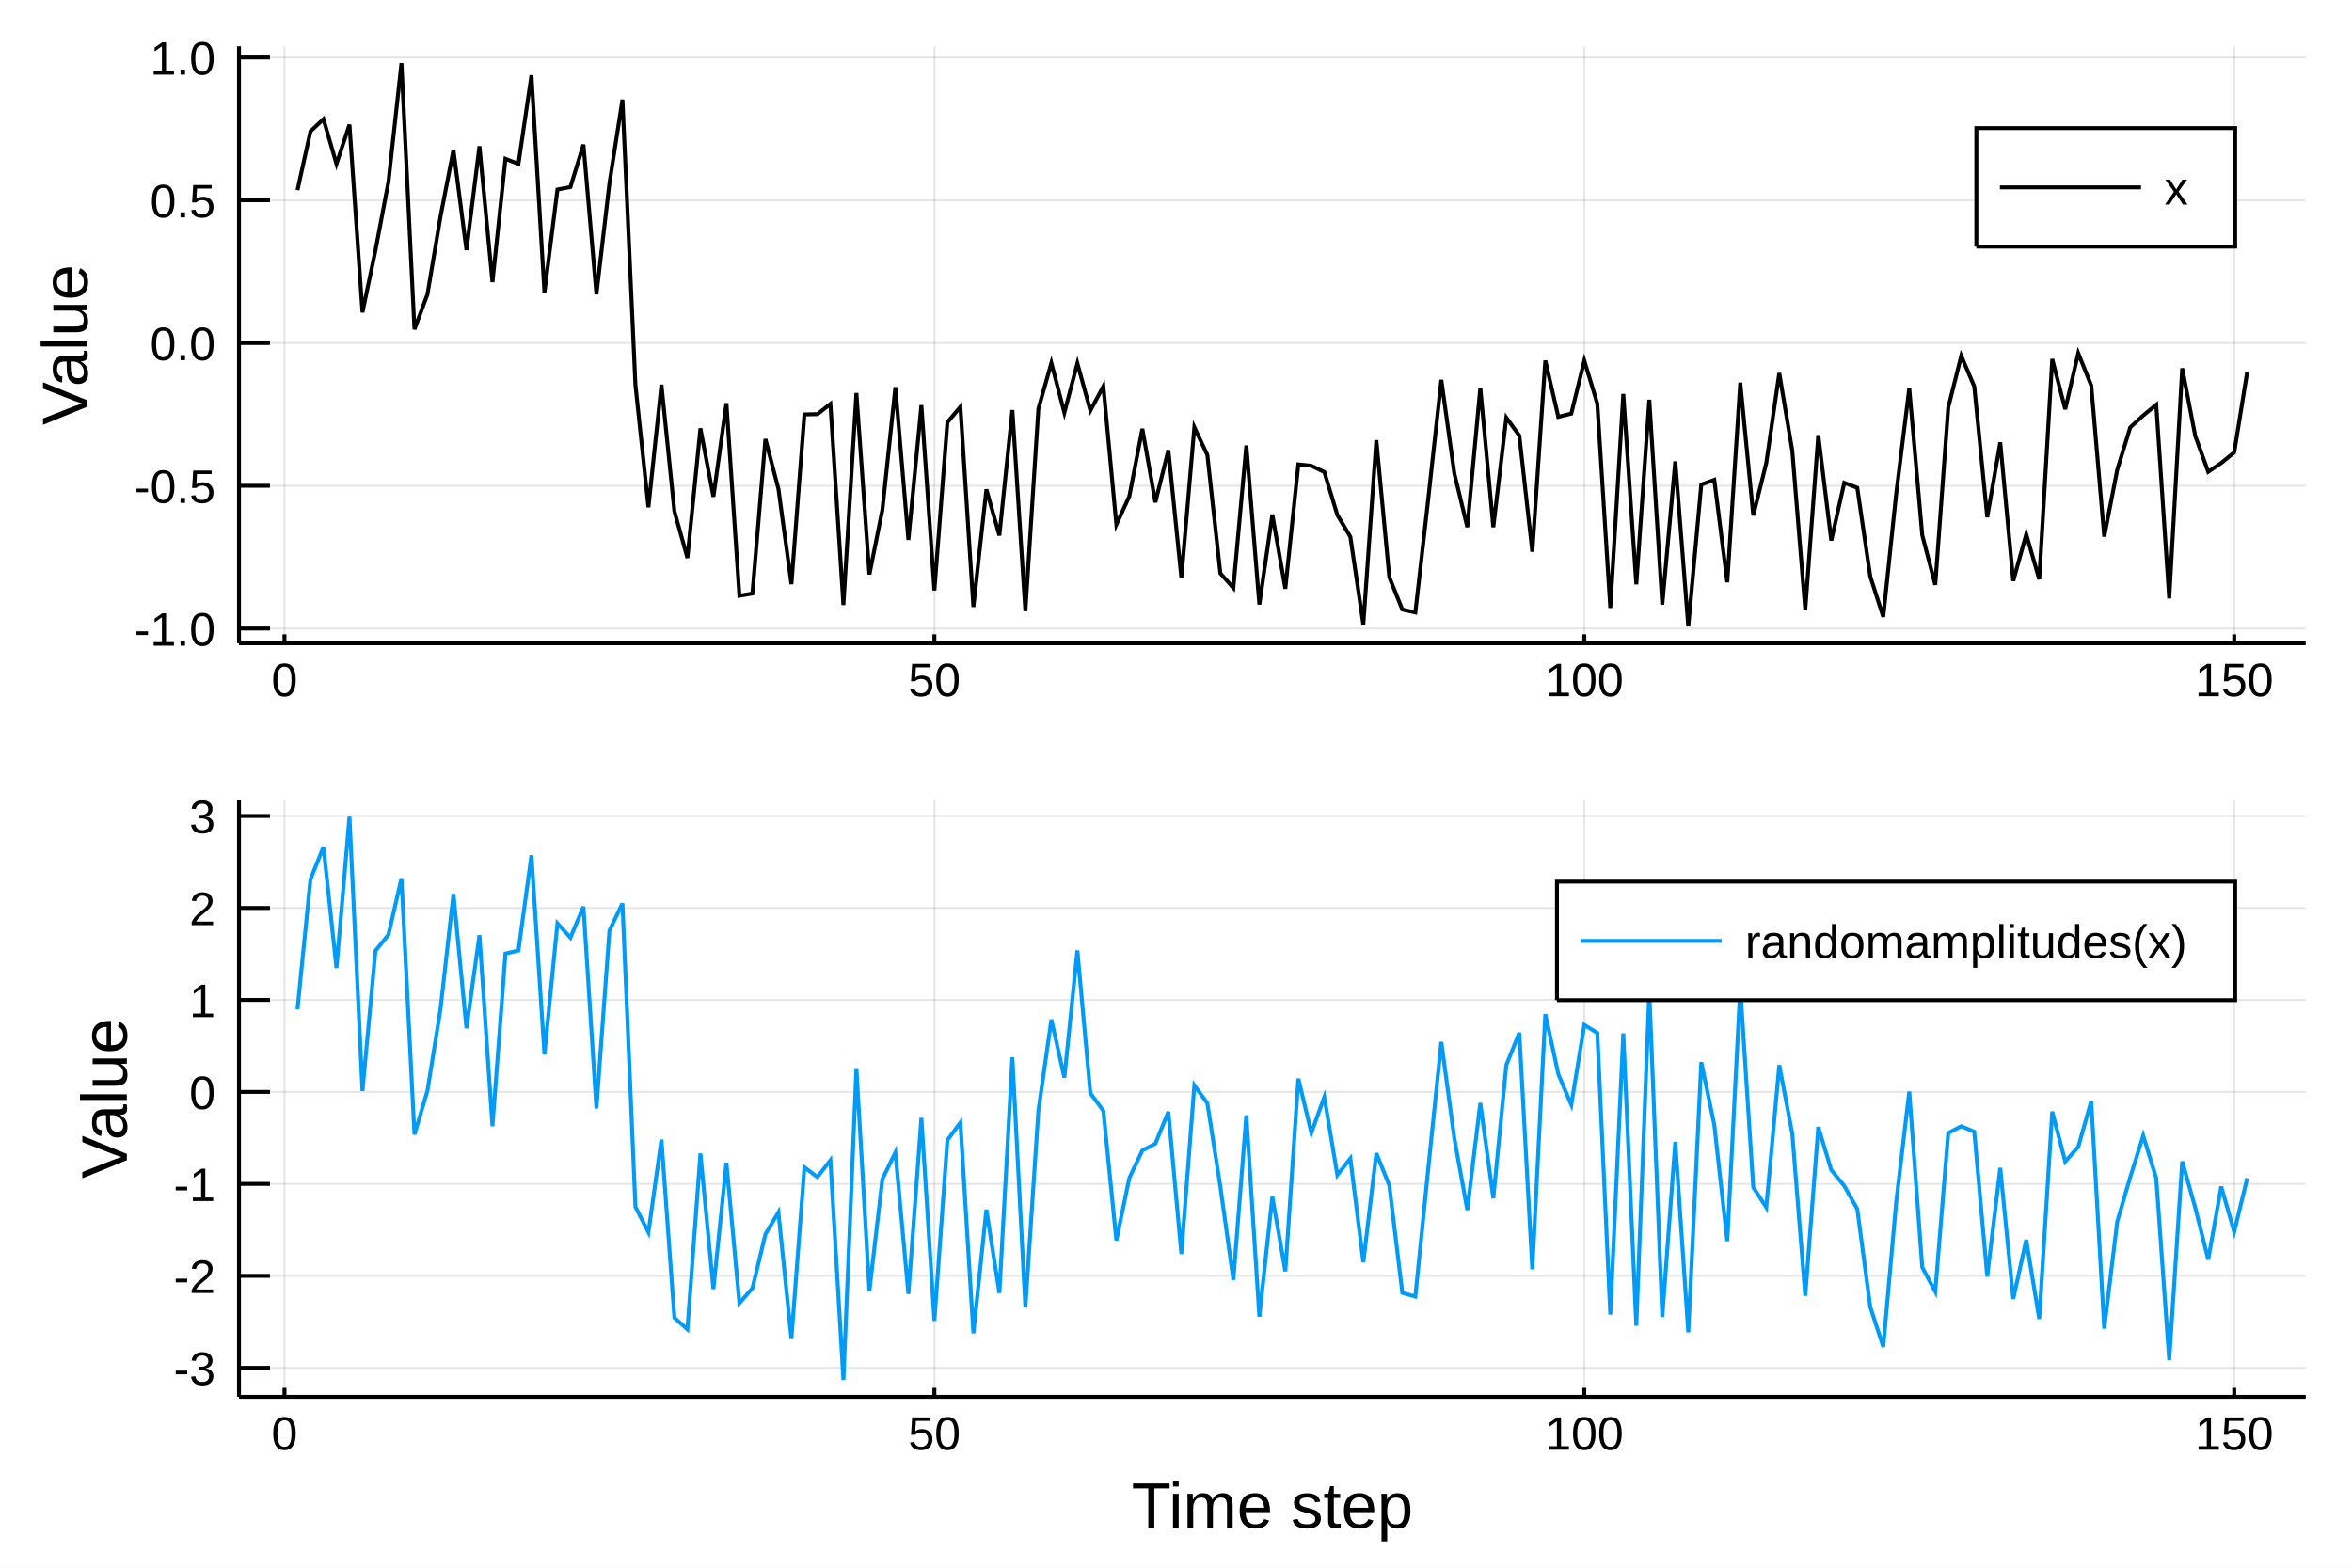
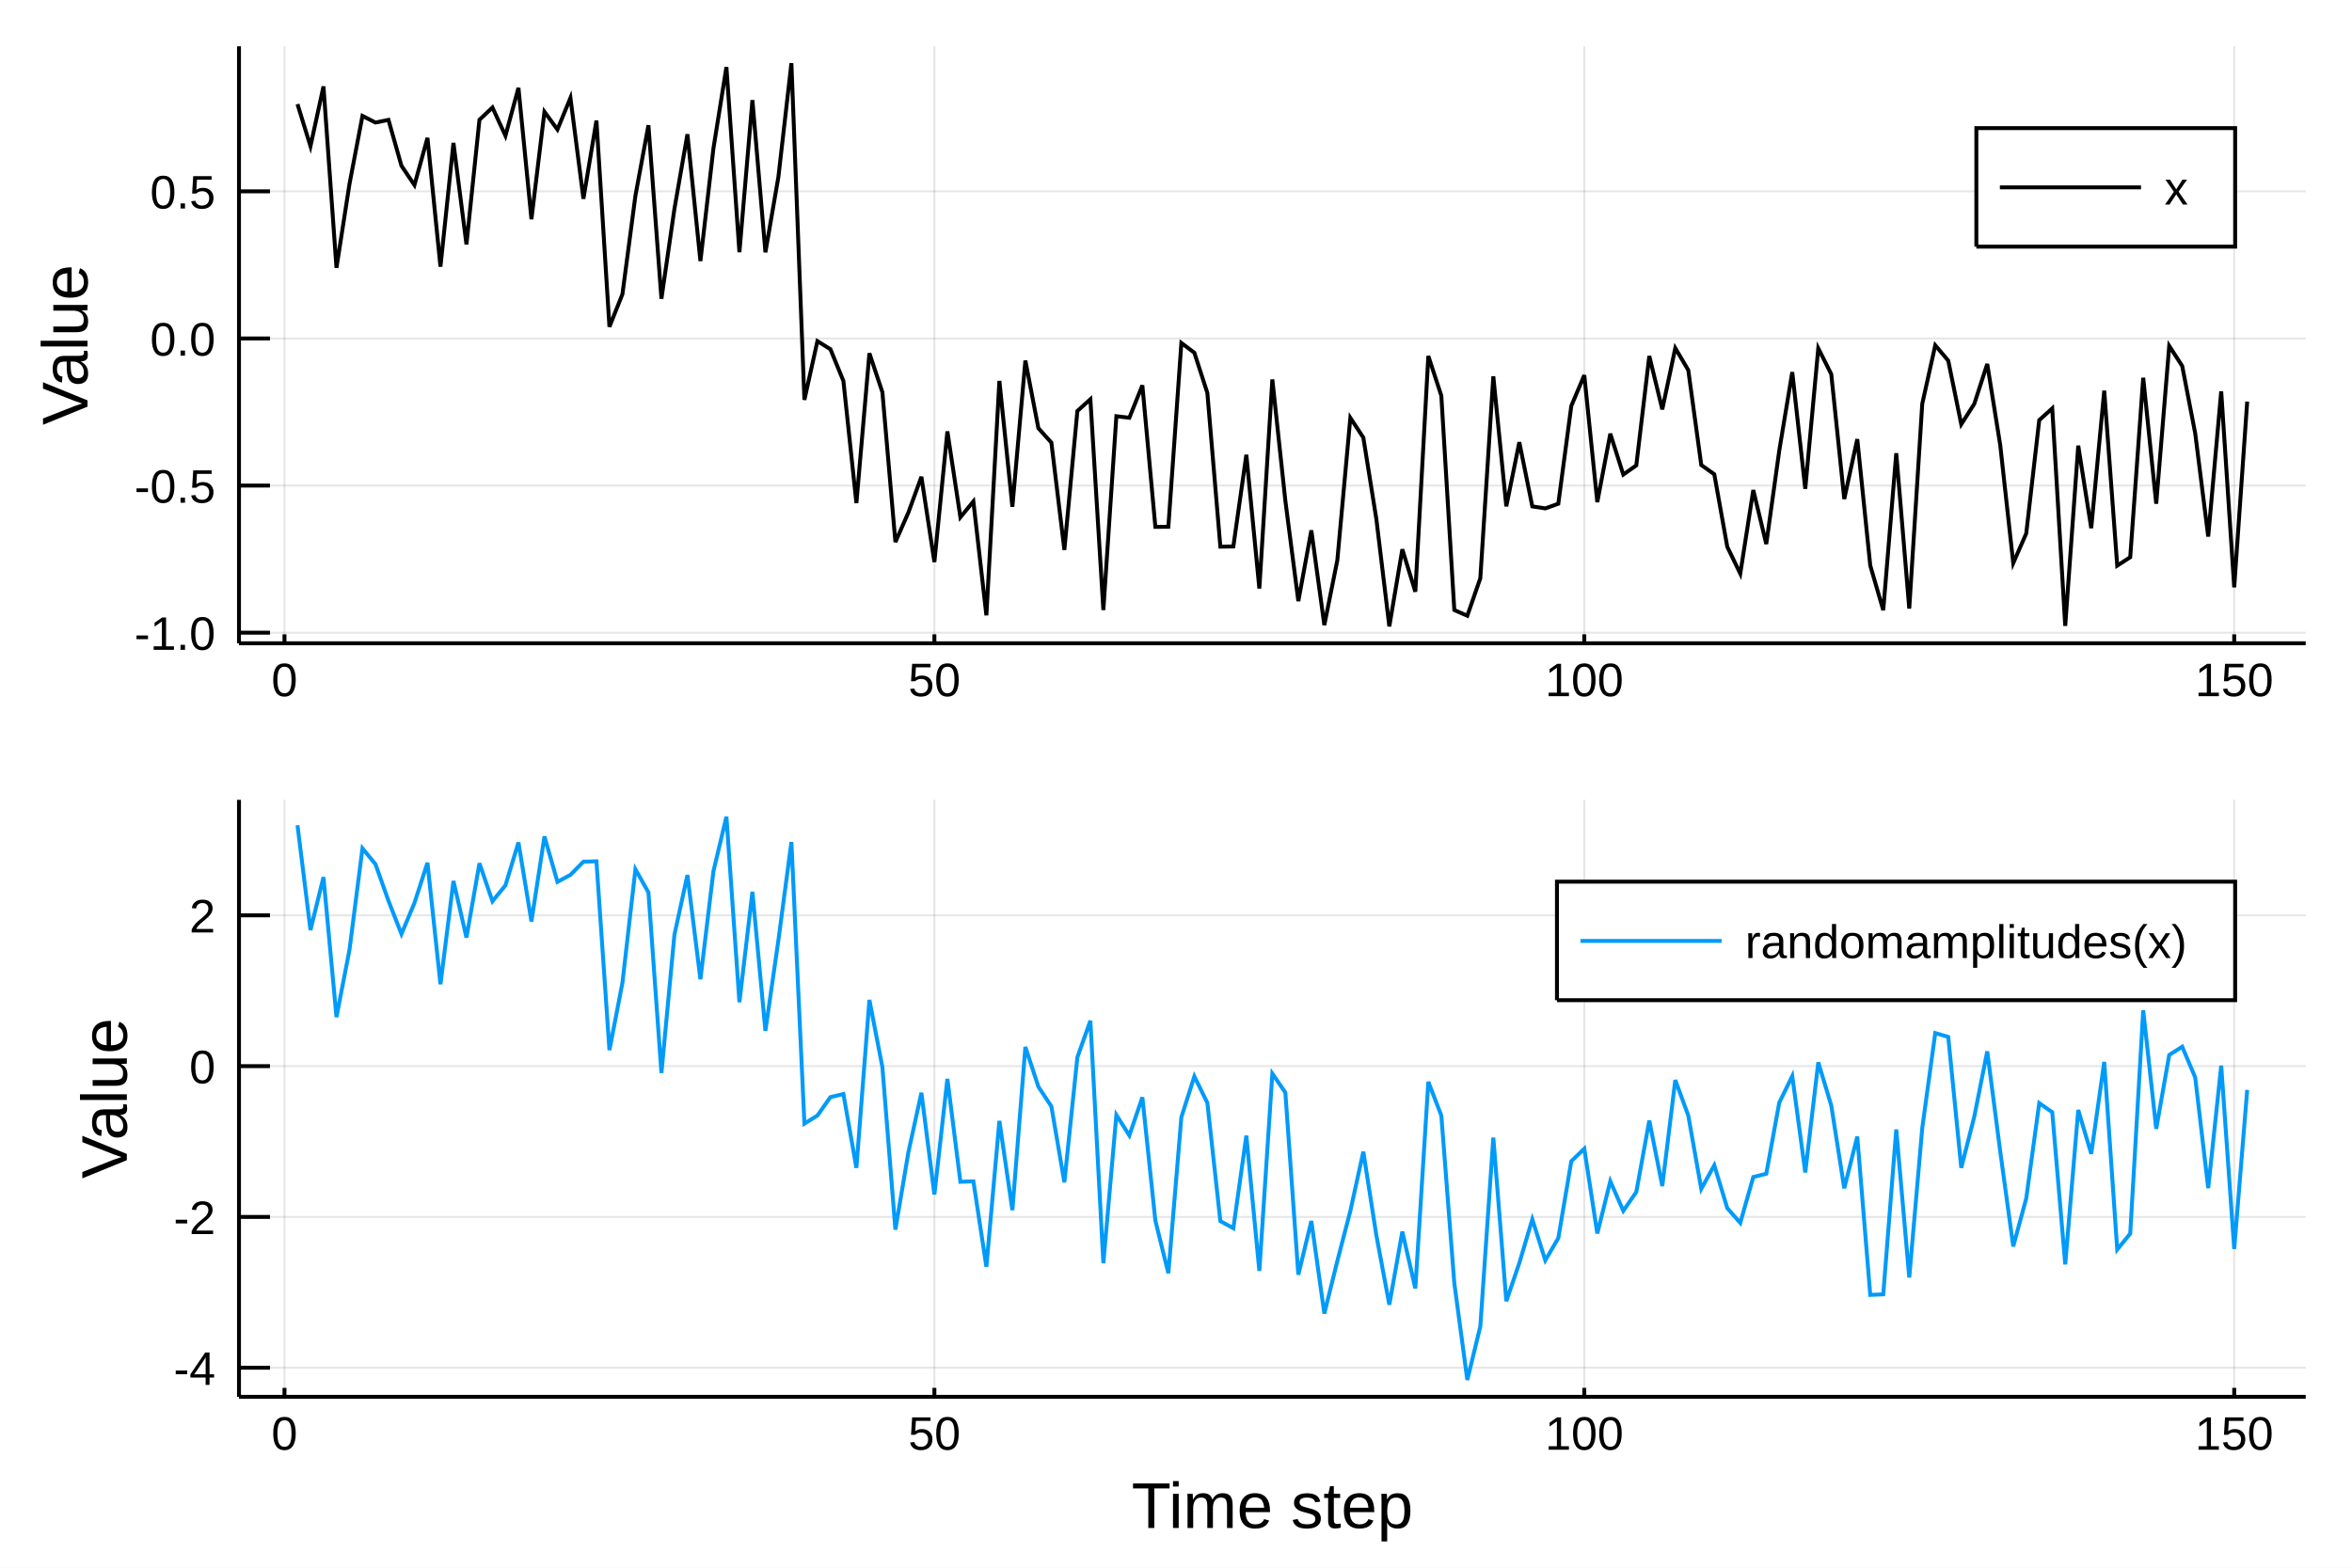
<svg xmlns="http://www.w3.org/2000/svg" width="600" height="400" viewBox="0 0 2400 1600">
  <defs>
-     <clipPath id="clip3900">
+     <clipPath id="clip0000">
      <rect x="0" y="0" width="2400" height="1600" />
    </clipPath>
  </defs>
-   <polygon clip-path="url(#clip3900)" points=" 0,1600 2400,1600 2400,0 0,0    " fill="#ffffff" fill-rule="evenodd" fill-opacity="1" />
+   <path clip-path="url(#clip0000)" d=" M0 1600 L2400 1600 L2400 0 L0 0  Z   " fill="#ffffff" fill-rule="evenodd" fill-opacity="1" />
  <defs>
-     <clipPath id="clip3901">
+     <clipPath id="clip0001">
      <rect x="480" y="0" width="1681" height="1600" />
    </clipPath>
  </defs>
-   <polygon clip-path="url(#clip3900)" points=" 243.864,656.547 2352.76,656.547 2352.76,47.244 243.864,47.244    " fill="#ffffff" fill-rule="evenodd" fill-opacity="1" />
+   <path clip-path="url(#clip0000)" d=" M243.864 656.547 L2352.76 656.547 L2352.76 47.244 L243.864 47.244  Z   " fill="#ffffff" fill-rule="evenodd" fill-opacity="1" />
  <defs>
-     <clipPath id="clip3902">
+     <clipPath id="clip0002">
      <rect x="243" y="47" width="2110" height="610" />
    </clipPath>
  </defs>
-   <polyline clip-path="url(#clip3902)" style="stroke:#000000; stroke-width:2; stroke-opacity:0.1; fill:none" points="   290.286,656.547 290.286,47.244    " />
-   <polyline clip-path="url(#clip3902)" style="stroke:#000000; stroke-width:2; stroke-opacity:0.1; fill:none" points="   953.46,656.547 953.46,47.244    " />
-   <polyline clip-path="url(#clip3902)" style="stroke:#000000; stroke-width:2; stroke-opacity:0.1; fill:none" points="   1616.63,656.547 1616.63,47.244    " />
-   <polyline clip-path="url(#clip3902)" style="stroke:#000000; stroke-width:2; stroke-opacity:0.1; fill:none" points="   2279.81,656.547 2279.81,47.244    " />
-   <polyline clip-path="url(#clip3902)" style="stroke:#000000; stroke-width:2; stroke-opacity:0.1; fill:none" points="   243.864,641.481 2352.76,641.481    " />
-   <polyline clip-path="url(#clip3902)" style="stroke:#000000; stroke-width:2; stroke-opacity:0.1; fill:none" points="   243.864,495.787 2352.76,495.787    " />
-   <polyline clip-path="url(#clip3902)" style="stroke:#000000; stroke-width:2; stroke-opacity:0.1; fill:none" points="   243.864,350.092 2352.76,350.092    " />
-   <polyline clip-path="url(#clip3902)" style="stroke:#000000; stroke-width:2; stroke-opacity:0.1; fill:none" points="   243.864,204.398 2352.76,204.398    " />
-   <polyline clip-path="url(#clip3902)" style="stroke:#000000; stroke-width:2; stroke-opacity:0.1; fill:none" points="   243.864,58.703 2352.76,58.703    " />
-   <polyline clip-path="url(#clip3900)" style="stroke:#000000; stroke-width:4; stroke-opacity:1; fill:none" points="   243.864,656.547 2352.76,656.547    " />
-   <polyline clip-path="url(#clip3900)" style="stroke:#000000; stroke-width:4; stroke-opacity:1; fill:none" points="   243.864,656.547 243.864,47.244    " />
-   <polyline clip-path="url(#clip3900)" style="stroke:#000000; stroke-width:4; stroke-opacity:1; fill:none" points="   290.286,656.547 290.286,647.407    " />
-   <polyline clip-path="url(#clip3900)" style="stroke:#000000; stroke-width:4; stroke-opacity:1; fill:none" points="   953.46,656.547 953.46,647.407    " />
-   <polyline clip-path="url(#clip3900)" style="stroke:#000000; stroke-width:4; stroke-opacity:1; fill:none" points="   1616.63,656.547 1616.63,647.407    " />
-   <polyline clip-path="url(#clip3900)" style="stroke:#000000; stroke-width:4; stroke-opacity:1; fill:none" points="   2279.81,656.547 2279.81,647.407    " />
-   <polyline clip-path="url(#clip3900)" style="stroke:#000000; stroke-width:4; stroke-opacity:1; fill:none" points="   243.864,641.481 275.498,641.481    " />
-   <polyline clip-path="url(#clip3900)" style="stroke:#000000; stroke-width:4; stroke-opacity:1; fill:none" points="   243.864,495.787 275.498,495.787    " />
-   <polyline clip-path="url(#clip3900)" style="stroke:#000000; stroke-width:4; stroke-opacity:1; fill:none" points="   243.864,350.092 275.498,350.092    " />
-   <polyline clip-path="url(#clip3900)" style="stroke:#000000; stroke-width:4; stroke-opacity:1; fill:none" points="   243.864,204.398 275.498,204.398    " />
-   <polyline clip-path="url(#clip3900)" style="stroke:#000000; stroke-width:4; stroke-opacity:1; fill:none" points="   243.864,58.703 275.498,58.703    " />
-   <g clip-path="url(#clip3900)">
+   <polyline clip-path="url(#clip0002)" style="stroke:#000000; stroke-width:2; stroke-opacity:0.1; fill:none" points="   290.286,656.547 290.286,47.244    " />
+   <polyline clip-path="url(#clip0002)" style="stroke:#000000; stroke-width:2; stroke-opacity:0.1; fill:none" points="   953.46,656.547 953.46,47.244    " />
+   <polyline clip-path="url(#clip0002)" style="stroke:#000000; stroke-width:2; stroke-opacity:0.1; fill:none" points="   1616.63,656.547 1616.63,47.244    " />
+   <polyline clip-path="url(#clip0002)" style="stroke:#000000; stroke-width:2; stroke-opacity:0.1; fill:none" points="   2279.81,656.547 2279.81,47.244    " />
+   <polyline clip-path="url(#clip0002)" style="stroke:#000000; stroke-width:2; stroke-opacity:0.1; fill:none" points="   243.864,645.723 2352.76,645.723    " />
+   <polyline clip-path="url(#clip0002)" style="stroke:#000000; stroke-width:2; stroke-opacity:0.1; fill:none" points="   243.864,495.576 2352.76,495.576    " />
+   <polyline clip-path="url(#clip0002)" style="stroke:#000000; stroke-width:2; stroke-opacity:0.1; fill:none" points="   243.864,345.43 2352.76,345.43    " />
+   <polyline clip-path="url(#clip0002)" style="stroke:#000000; stroke-width:2; stroke-opacity:0.1; fill:none" points="   243.864,195.283 2352.76,195.283    " />
+   <polyline clip-path="url(#clip0000)" style="stroke:#000000; stroke-width:4; stroke-opacity:1; fill:none" points="   243.864,656.547 2352.76,656.547    " />
+   <polyline clip-path="url(#clip0000)" style="stroke:#000000; stroke-width:4; stroke-opacity:1; fill:none" points="   243.864,656.547 243.864,47.244    " />
+   <polyline clip-path="url(#clip0000)" style="stroke:#000000; stroke-width:4; stroke-opacity:1; fill:none" points="   290.286,656.547 290.286,647.407    " />
+   <polyline clip-path="url(#clip0000)" style="stroke:#000000; stroke-width:4; stroke-opacity:1; fill:none" points="   953.46,656.547 953.46,647.407    " />
+   <polyline clip-path="url(#clip0000)" style="stroke:#000000; stroke-width:4; stroke-opacity:1; fill:none" points="   1616.63,656.547 1616.63,647.407    " />
+   <polyline clip-path="url(#clip0000)" style="stroke:#000000; stroke-width:4; stroke-opacity:1; fill:none" points="   2279.81,656.547 2279.81,647.407    " />
+   <polyline clip-path="url(#clip0000)" style="stroke:#000000; stroke-width:4; stroke-opacity:1; fill:none" points="   243.864,645.723 275.498,645.723    " />
+   <polyline clip-path="url(#clip0000)" style="stroke:#000000; stroke-width:4; stroke-opacity:1; fill:none" points="   243.864,495.576 275.498,495.576    " />
+   <polyline clip-path="url(#clip0000)" style="stroke:#000000; stroke-width:4; stroke-opacity:1; fill:none" points="   243.864,345.43 275.498,345.43    " />
+   <polyline clip-path="url(#clip0000)" style="stroke:#000000; stroke-width:4; stroke-opacity:1; fill:none" points="   243.864,195.283 275.498,195.283    " />
+   <g clip-path="url(#clip0000)">
    <text style="fill:#000000; fill-opacity:1; font-family:Arial,Helvetica Neue,Helvetica,sans-serif; font-size:48px; text-anchor:middle;" transform="rotate(0, 290.286, 710.547)" x="290.286" y="710.547">0</text>
  </g>
-   <g clip-path="url(#clip3900)">
+   <g clip-path="url(#clip0000)">
    <text style="fill:#000000; fill-opacity:1; font-family:Arial,Helvetica Neue,Helvetica,sans-serif; font-size:48px; text-anchor:middle;" transform="rotate(0, 953.46, 710.547)" x="953.46" y="710.547">50</text>
  </g>
-   <g clip-path="url(#clip3900)">
+   <g clip-path="url(#clip0000)">
    <text style="fill:#000000; fill-opacity:1; font-family:Arial,Helvetica Neue,Helvetica,sans-serif; font-size:48px; text-anchor:middle;" transform="rotate(0, 1616.63, 710.547)" x="1616.63" y="710.547">100</text>
  </g>
-   <g clip-path="url(#clip3900)">
+   <g clip-path="url(#clip0000)">
    <text style="fill:#000000; fill-opacity:1; font-family:Arial,Helvetica Neue,Helvetica,sans-serif; font-size:48px; text-anchor:middle;" transform="rotate(0, 2279.81, 710.547)" x="2279.81" y="710.547">150</text>
  </g>
-   <g clip-path="url(#clip3900)">
-     <text style="fill:#000000; fill-opacity:1; font-family:Arial,Helvetica Neue,Helvetica,sans-serif; font-size:48px; text-anchor:end;" transform="rotate(0, 219.864, 658.981)" x="219.864" y="658.981">-1.0</text>
+   <g clip-path="url(#clip0000)">
+     <text style="fill:#000000; fill-opacity:1; font-family:Arial,Helvetica Neue,Helvetica,sans-serif; font-size:48px; text-anchor:end;" transform="rotate(0, 219.864, 663.223)" x="219.864" y="663.223">-1.0</text>
  </g>
-   <g clip-path="url(#clip3900)">
-     <text style="fill:#000000; fill-opacity:1; font-family:Arial,Helvetica Neue,Helvetica,sans-serif; font-size:48px; text-anchor:end;" transform="rotate(0, 219.864, 513.287)" x="219.864" y="513.287">-0.5</text>
+   <g clip-path="url(#clip0000)">
+     <text style="fill:#000000; fill-opacity:1; font-family:Arial,Helvetica Neue,Helvetica,sans-serif; font-size:48px; text-anchor:end;" transform="rotate(0, 219.864, 513.076)" x="219.864" y="513.076">-0.5</text>
  </g>
-   <g clip-path="url(#clip3900)">
-     <text style="fill:#000000; fill-opacity:1; font-family:Arial,Helvetica Neue,Helvetica,sans-serif; font-size:48px; text-anchor:end;" transform="rotate(0, 219.864, 367.592)" x="219.864" y="367.592">0.0</text>
+   <g clip-path="url(#clip0000)">
+     <text style="fill:#000000; fill-opacity:1; font-family:Arial,Helvetica Neue,Helvetica,sans-serif; font-size:48px; text-anchor:end;" transform="rotate(0, 219.864, 362.93)" x="219.864" y="362.93">0.0</text>
  </g>
-   <g clip-path="url(#clip3900)">
-     <text style="fill:#000000; fill-opacity:1; font-family:Arial,Helvetica Neue,Helvetica,sans-serif; font-size:48px; text-anchor:end;" transform="rotate(0, 219.864, 221.898)" x="219.864" y="221.898">0.5</text>
+   <g clip-path="url(#clip0000)">
+     <text style="fill:#000000; fill-opacity:1; font-family:Arial,Helvetica Neue,Helvetica,sans-serif; font-size:48px; text-anchor:end;" transform="rotate(0, 219.864, 212.783)" x="219.864" y="212.783">0.5</text>
  </g>
-   <g clip-path="url(#clip3900)">
-     <text style="fill:#000000; fill-opacity:1; font-family:Arial,Helvetica Neue,Helvetica,sans-serif; font-size:48px; text-anchor:end;" transform="rotate(0, 219.864, 76.2035)" x="219.864" y="76.204">1.0</text>
-   </g>
-   <g clip-path="url(#clip3900)">
+   <g clip-path="url(#clip0000)">
    <text style="fill:#000000; fill-opacity:1; font-family:Arial,Helvetica Neue,Helvetica,sans-serif; font-size:66px; text-anchor:middle;" transform="rotate(-90, 89.2861, 351.895)" x="89.286" y="351.895">Value</text>
  </g>
-   <polyline clip-path="url(#clip3902)" style="stroke:#000000; stroke-width:4; stroke-opacity:1; fill:none" points="   303.55,194.092 316.813,134.003 330.077,121.604 343.34,167.354 356.604,127.214 369.867,318.828 383.131,255.509 396.394,185.502 409.658,64.489 422.921,336.105    436.184,300.364 449.448,221.304 462.711,153.041 475.975,255.255 489.238,149.292 502.502,287.958 515.765,162.077 529.029,167.302 542.292,76.86 555.556,298.603    568.819,193.458 582.083,190.882 595.346,147.582 608.61,300.371 621.873,187.095 635.137,101.706 648.4,393.075 661.663,517.719 674.927,392.657 688.19,521.908    701.454,569.43 714.717,437.186 727.981,506.995 741.244,411.524 754.508,608.057 767.771,605.737 781.035,448.075 794.298,498.966 807.562,596.209 820.825,422.966    834.089,422.692 847.352,412.3 860.616,617.497 873.879,401.101 887.142,586.347 900.406,520.276 913.669,395.189 926.933,551.027 940.196,413.528 953.46,602.576    966.723,431.019 979.987,415.275 993.25,619.482 1006.51,499.498 1019.78,546.487 1033.04,418.524 1046.3,623.754 1059.57,417.266 1072.83,370.433 1086.09,421.178    1099.36,370.831 1112.62,419.049 1125.88,394.296 1139.15,535.379 1152.41,506.399 1165.68,437.639 1178.94,512.699 1192.2,459.448 1205.47,589.772 1218.73,436.047    1231.99,464.39 1245.26,585.14 1258.52,599.996 1271.78,454.709 1285.05,616.975 1298.31,525.16 1311.57,600.905 1324.84,473.954 1338.1,475.377 1351.36,481.764    1364.63,525.585 1377.89,547.807 1391.15,637.281 1404.42,449.263 1417.68,589.141 1430.94,622.099 1444.21,625.102 1457.47,508.537 1470.74,387.677 1484,483.063    1497.26,537.977 1510.53,395.735 1523.79,538.071 1537.05,426.236 1550.32,444.558 1563.58,563.078 1576.84,368.022 1590.11,425.467 1603.37,422.13 1616.63,368.13    1629.9,411.859 1643.16,620.488 1656.42,402.05 1669.69,596.388 1682.95,408.01 1696.21,617.125 1709.48,470.935 1722.74,639.302 1736,494.567 1749.27,489.724    1762.53,594.289 1775.79,390.609 1789.06,526.022 1802.32,472.605 1815.59,380.775 1828.85,459.972 1842.11,622.288 1855.38,444.137 1868.64,551.701 1881.9,492.733    1895.17,497.854 1908.43,588.255 1921.69,629.644 1934.96,503.31 1948.22,396.354 1961.48,546.198 1974.75,596.904 1988.01,415.891 2001.27,363.174 2014.54,394.355    2027.8,527.904 2041.06,451.494 2054.33,592.885 2067.59,545.283 2080.85,591.219 2094.12,366.46 2107.38,417.679 2120.65,360.507 2133.91,393.372 2147.17,547.643    2160.44,479.449 2173.7,436.213 2186.96,424 2200.23,413.161 2213.49,610.781 2226.75,375.877 2240.02,444.796 2253.28,481.537 2266.54,472.55 2279.81,461.742    2293.07,379.605    " />
-   <polygon clip-path="url(#clip3900)" points=" 2016.69,251.724 2280.76,251.724 2280.76,130.764 2016.69,130.764    " fill="#ffffff" fill-rule="evenodd" fill-opacity="1" />
-   <polyline clip-path="url(#clip3900)" style="stroke:#000000; stroke-width:4; stroke-opacity:1; fill:none" points="   2016.69,251.724 2280.76,251.724 2280.76,130.764 2016.69,130.764 2016.69,251.724    " />
-   <polyline clip-path="url(#clip3900)" style="stroke:#000000; stroke-width:4; stroke-opacity:1; fill:none" points="   2040.69,191.244 2184.69,191.244    " />
-   <g clip-path="url(#clip3900)">
+   <polyline clip-path="url(#clip0002)" style="stroke:#000000; stroke-width:4; stroke-opacity:1; fill:none" points="   303.55,106.294 316.813,149.238 330.077,88.198 343.34,273.342 356.604,187.862 369.867,118.285 383.131,125.075 396.394,122.357 409.658,169.227 422.921,188.893    436.184,140.72 449.448,272.2 462.711,145.875 475.975,249.449 489.238,122.226 502.502,109.737 515.765,138.526 529.029,89.676 542.292,223.706 555.556,114.08    568.819,132.183 582.083,99.918 595.346,202.874 608.61,123.067 621.873,333.508 635.137,300.2 648.4,199.687 661.663,127.831 674.927,304.9 688.19,213.198    701.454,136.994 714.717,266.432 727.981,151.528 741.244,68.452 754.508,257.389 767.771,102.154 781.035,257.533 794.298,180.454 807.562,64.489 820.825,408.111    834.089,348.174 847.352,356.405 860.616,388.853 873.879,513.492 887.142,360.553 900.406,400.308 913.669,553.204 926.933,523.064 940.196,486.623 953.46,573.627    966.723,440.285 979.987,527.956 993.25,511.775 1006.51,628.025 1019.78,388.775 1033.04,517.248 1046.3,367.999 1059.57,437.037 1072.83,451.717 1086.09,561.243    1099.36,419.495 1112.62,407.491 1125.88,622.579 1139.15,424.802 1152.41,426.376 1165.68,393.271 1178.94,537.729 1192.2,537.618 1205.47,350.024 1218.73,359.993    1231.99,401.015 1245.26,557.916 1258.52,557.721 1271.78,464.148 1285.05,600.657 1298.31,387.287 1311.57,510.929 1324.84,613.514 1338.1,541.284 1351.36,637.99    1364.63,571.768 1377.89,426.428 1391.15,446.605 1404.42,529.566 1417.68,639.302 1430.94,560.647 1444.21,603.931 1457.47,363.313 1470.74,403.876 1484,622.621    1497.26,628.458 1510.53,590.148 1523.79,384.08 1537.05,516.784 1550.32,451.373 1563.58,516.839 1576.84,518.872 1590.11,514.128 1603.37,414.315 1616.63,382.921    1629.9,512.484 1643.16,442.663 1656.42,484.366 1669.69,474.969 1682.95,363.347 1696.21,417.804 1709.48,355.301 1722.74,377.778 1736,474.618 1749.27,484.024    1762.53,558.074 1775.79,585.467 1789.06,500.17 1802.32,555.243 1815.59,459.769 1828.85,379.786 1842.11,498.889 1855.38,355.469 1868.64,381.866 1881.9,509.293    1895.17,448.205 1908.43,577.211 1921.69,622.768 1934.96,462.583 1948.22,621.083 1961.48,412.146 1974.75,352.422 1988.01,368.058 2001.27,433.038 2014.54,412.27    2027.8,371.476 2041.06,454.302 2054.33,574.674 2067.59,544.45 2080.85,428.82 2094.12,416.806 2107.38,638.806 2120.65,454.84 2133.91,539.054 2147.17,398.702    2160.44,577.302 2173.7,568.704 2186.96,385.554 2200.23,514.102 2213.49,353.031 2226.75,373.566 2240.02,442.332 2253.28,547.613 2266.54,399.422 2279.81,599.468    2293.07,409.851    " />
+   <path clip-path="url(#clip0000)" d=" M2016.69 251.724 L2280.76 251.724 L2280.76 130.764 L2016.69 130.764  Z   " fill="#ffffff" fill-rule="evenodd" fill-opacity="1" />
+   <polyline clip-path="url(#clip0000)" style="stroke:#000000; stroke-width:4; stroke-opacity:1; fill:none" points="   2016.69,251.724 2280.76,251.724 2280.76,130.764 2016.69,130.764 2016.69,251.724    " />
+   <polyline clip-path="url(#clip0000)" style="stroke:#000000; stroke-width:4; stroke-opacity:1; fill:none" points="   2040.69,191.244 2184.69,191.244    " />
+   <g clip-path="url(#clip0000)">
    <text style="fill:#000000; fill-opacity:1; font-family:Arial,Helvetica Neue,Helvetica,sans-serif; font-size:48px; text-anchor:start;" transform="rotate(0, 2208.69, 208.744)" x="2208.69" y="208.744">x</text>
  </g>
-   <polygon clip-path="url(#clip3900)" points=" 243.864,1425.62 2352.76,1425.62 2352.76,816.316 243.864,816.316    " fill="#ffffff" fill-rule="evenodd" fill-opacity="1" />
+   <path clip-path="url(#clip0000)" d=" M243.864 1425.62 L2352.76 1425.62 L2352.76 816.316 L243.864 816.316  Z   " fill="#ffffff" fill-rule="evenodd" fill-opacity="1" />
  <defs>
-     <clipPath id="clip3903">
+     <clipPath id="clip0003">
      <rect x="243" y="816" width="2110" height="610" />
    </clipPath>
  </defs>
-   <polyline clip-path="url(#clip3903)" style="stroke:#000000; stroke-width:2; stroke-opacity:0.1; fill:none" points="   290.286,1425.62 290.286,816.316    " />
-   <polyline clip-path="url(#clip3903)" style="stroke:#000000; stroke-width:2; stroke-opacity:0.1; fill:none" points="   953.46,1425.62 953.46,816.316    " />
-   <polyline clip-path="url(#clip3903)" style="stroke:#000000; stroke-width:2; stroke-opacity:0.1; fill:none" points="   1616.63,1425.62 1616.63,816.316    " />
-   <polyline clip-path="url(#clip3903)" style="stroke:#000000; stroke-width:2; stroke-opacity:0.1; fill:none" points="   2279.81,1425.62 2279.81,816.316    " />
-   <polyline clip-path="url(#clip3903)" style="stroke:#000000; stroke-width:2; stroke-opacity:0.1; fill:none" points="   243.864,1396.02 2352.76,1396.02    " />
-   <polyline clip-path="url(#clip3903)" style="stroke:#000000; stroke-width:2; stroke-opacity:0.1; fill:none" points="   243.864,1302.15 2352.76,1302.15    " />
-   <polyline clip-path="url(#clip3903)" style="stroke:#000000; stroke-width:2; stroke-opacity:0.1; fill:none" points="   243.864,1208.29 2352.76,1208.29    " />
-   <polyline clip-path="url(#clip3903)" style="stroke:#000000; stroke-width:2; stroke-opacity:0.1; fill:none" points="   243.864,1114.42 2352.76,1114.42    " />
-   <polyline clip-path="url(#clip3903)" style="stroke:#000000; stroke-width:2; stroke-opacity:0.1; fill:none" points="   243.864,1020.55 2352.76,1020.55    " />
-   <polyline clip-path="url(#clip3903)" style="stroke:#000000; stroke-width:2; stroke-opacity:0.1; fill:none" points="   243.864,926.684 2352.76,926.684    " />
-   <polyline clip-path="url(#clip3903)" style="stroke:#000000; stroke-width:2; stroke-opacity:0.1; fill:none" points="   243.864,832.817 2352.76,832.817    " />
-   <polyline clip-path="url(#clip3900)" style="stroke:#000000; stroke-width:4; stroke-opacity:1; fill:none" points="   243.864,1425.62 2352.76,1425.62    " />
-   <polyline clip-path="url(#clip3900)" style="stroke:#000000; stroke-width:4; stroke-opacity:1; fill:none" points="   243.864,1425.62 243.864,816.316    " />
-   <polyline clip-path="url(#clip3900)" style="stroke:#000000; stroke-width:4; stroke-opacity:1; fill:none" points="   290.286,1425.62 290.286,1416.48    " />
-   <polyline clip-path="url(#clip3900)" style="stroke:#000000; stroke-width:4; stroke-opacity:1; fill:none" points="   953.46,1425.62 953.46,1416.48    " />
-   <polyline clip-path="url(#clip3900)" style="stroke:#000000; stroke-width:4; stroke-opacity:1; fill:none" points="   1616.63,1425.62 1616.63,1416.48    " />
-   <polyline clip-path="url(#clip3900)" style="stroke:#000000; stroke-width:4; stroke-opacity:1; fill:none" points="   2279.81,1425.62 2279.81,1416.48    " />
-   <polyline clip-path="url(#clip3900)" style="stroke:#000000; stroke-width:4; stroke-opacity:1; fill:none" points="   243.864,1396.02 275.498,1396.02    " />
-   <polyline clip-path="url(#clip3900)" style="stroke:#000000; stroke-width:4; stroke-opacity:1; fill:none" points="   243.864,1302.15 275.498,1302.15    " />
-   <polyline clip-path="url(#clip3900)" style="stroke:#000000; stroke-width:4; stroke-opacity:1; fill:none" points="   243.864,1208.29 275.498,1208.29    " />
-   <polyline clip-path="url(#clip3900)" style="stroke:#000000; stroke-width:4; stroke-opacity:1; fill:none" points="   243.864,1114.42 275.498,1114.42    " />
-   <polyline clip-path="url(#clip3900)" style="stroke:#000000; stroke-width:4; stroke-opacity:1; fill:none" points="   243.864,1020.55 275.498,1020.55    " />
-   <polyline clip-path="url(#clip3900)" style="stroke:#000000; stroke-width:4; stroke-opacity:1; fill:none" points="   243.864,926.684 275.498,926.684    " />
-   <polyline clip-path="url(#clip3900)" style="stroke:#000000; stroke-width:4; stroke-opacity:1; fill:none" points="   243.864,832.817 275.498,832.817    " />
-   <g clip-path="url(#clip3900)">
+   <polyline clip-path="url(#clip0003)" style="stroke:#000000; stroke-width:2; stroke-opacity:0.1; fill:none" points="   290.286,1425.62 290.286,816.316    " />
+   <polyline clip-path="url(#clip0003)" style="stroke:#000000; stroke-width:2; stroke-opacity:0.1; fill:none" points="   953.46,1425.62 953.46,816.316    " />
+   <polyline clip-path="url(#clip0003)" style="stroke:#000000; stroke-width:2; stroke-opacity:0.1; fill:none" points="   1616.63,1425.62 1616.63,816.316    " />
+   <polyline clip-path="url(#clip0003)" style="stroke:#000000; stroke-width:2; stroke-opacity:0.1; fill:none" points="   2279.81,1425.62 2279.81,816.316    " />
+   <polyline clip-path="url(#clip0003)" style="stroke:#000000; stroke-width:2; stroke-opacity:0.1; fill:none" points="   243.864,1395.91 2352.76,1395.91    " />
+   <polyline clip-path="url(#clip0003)" style="stroke:#000000; stroke-width:2; stroke-opacity:0.1; fill:none" points="   243.864,1242.01 2352.76,1242.01    " />
+   <polyline clip-path="url(#clip0003)" style="stroke:#000000; stroke-width:2; stroke-opacity:0.1; fill:none" points="   243.864,1088.11 2352.76,1088.11    " />
+   <polyline clip-path="url(#clip0003)" style="stroke:#000000; stroke-width:2; stroke-opacity:0.1; fill:none" points="   243.864,934.205 2352.76,934.205    " />
+   <polyline clip-path="url(#clip0000)" style="stroke:#000000; stroke-width:4; stroke-opacity:1; fill:none" points="   243.864,1425.62 2352.76,1425.62    " />
+   <polyline clip-path="url(#clip0000)" style="stroke:#000000; stroke-width:4; stroke-opacity:1; fill:none" points="   243.864,1425.62 243.864,816.316    " />
+   <polyline clip-path="url(#clip0000)" style="stroke:#000000; stroke-width:4; stroke-opacity:1; fill:none" points="   290.286,1425.62 290.286,1416.48    " />
+   <polyline clip-path="url(#clip0000)" style="stroke:#000000; stroke-width:4; stroke-opacity:1; fill:none" points="   953.46,1425.62 953.46,1416.48    " />
+   <polyline clip-path="url(#clip0000)" style="stroke:#000000; stroke-width:4; stroke-opacity:1; fill:none" points="   1616.63,1425.62 1616.63,1416.48    " />
+   <polyline clip-path="url(#clip0000)" style="stroke:#000000; stroke-width:4; stroke-opacity:1; fill:none" points="   2279.81,1425.62 2279.81,1416.48    " />
+   <polyline clip-path="url(#clip0000)" style="stroke:#000000; stroke-width:4; stroke-opacity:1; fill:none" points="   243.864,1395.91 275.498,1395.91    " />
+   <polyline clip-path="url(#clip0000)" style="stroke:#000000; stroke-width:4; stroke-opacity:1; fill:none" points="   243.864,1242.01 275.498,1242.01    " />
+   <polyline clip-path="url(#clip0000)" style="stroke:#000000; stroke-width:4; stroke-opacity:1; fill:none" points="   243.864,1088.11 275.498,1088.11    " />
+   <polyline clip-path="url(#clip0000)" style="stroke:#000000; stroke-width:4; stroke-opacity:1; fill:none" points="   243.864,934.205 275.498,934.205    " />
+   <g clip-path="url(#clip0000)">
    <text style="fill:#000000; fill-opacity:1; font-family:Arial,Helvetica Neue,Helvetica,sans-serif; font-size:48px; text-anchor:middle;" transform="rotate(0, 290.286, 1479.62)" x="290.286" y="1479.62">0</text>
  </g>
-   <g clip-path="url(#clip3900)">
+   <g clip-path="url(#clip0000)">
    <text style="fill:#000000; fill-opacity:1; font-family:Arial,Helvetica Neue,Helvetica,sans-serif; font-size:48px; text-anchor:middle;" transform="rotate(0, 953.46, 1479.62)" x="953.46" y="1479.62">50</text>
  </g>
-   <g clip-path="url(#clip3900)">
+   <g clip-path="url(#clip0000)">
    <text style="fill:#000000; fill-opacity:1; font-family:Arial,Helvetica Neue,Helvetica,sans-serif; font-size:48px; text-anchor:middle;" transform="rotate(0, 1616.63, 1479.62)" x="1616.63" y="1479.62">100</text>
  </g>
-   <g clip-path="url(#clip3900)">
+   <g clip-path="url(#clip0000)">
    <text style="fill:#000000; fill-opacity:1; font-family:Arial,Helvetica Neue,Helvetica,sans-serif; font-size:48px; text-anchor:middle;" transform="rotate(0, 2279.81, 1479.62)" x="2279.81" y="1479.62">150</text>
  </g>
-   <g clip-path="url(#clip3900)">
-     <text style="fill:#000000; fill-opacity:1; font-family:Arial,Helvetica Neue,Helvetica,sans-serif; font-size:48px; text-anchor:end;" transform="rotate(0, 219.864, 1413.52)" x="219.864" y="1413.52">-3</text>
+   <g clip-path="url(#clip0000)">
+     <text style="fill:#000000; fill-opacity:1; font-family:Arial,Helvetica Neue,Helvetica,sans-serif; font-size:48px; text-anchor:end;" transform="rotate(0, 219.864, 1413.41)" x="219.864" y="1413.41">-4</text>
  </g>
-   <g clip-path="url(#clip3900)">
-     <text style="fill:#000000; fill-opacity:1; font-family:Arial,Helvetica Neue,Helvetica,sans-serif; font-size:48px; text-anchor:end;" transform="rotate(0, 219.864, 1319.65)" x="219.864" y="1319.65">-2</text>
+   <g clip-path="url(#clip0000)">
+     <text style="fill:#000000; fill-opacity:1; font-family:Arial,Helvetica Neue,Helvetica,sans-serif; font-size:48px; text-anchor:end;" transform="rotate(0, 219.864, 1259.51)" x="219.864" y="1259.51">-2</text>
  </g>
-   <g clip-path="url(#clip3900)">
-     <text style="fill:#000000; fill-opacity:1; font-family:Arial,Helvetica Neue,Helvetica,sans-serif; font-size:48px; text-anchor:end;" transform="rotate(0, 219.864, 1225.79)" x="219.864" y="1225.79">-1</text>
+   <g clip-path="url(#clip0000)">
+     <text style="fill:#000000; fill-opacity:1; font-family:Arial,Helvetica Neue,Helvetica,sans-serif; font-size:48px; text-anchor:end;" transform="rotate(0, 219.864, 1105.61)" x="219.864" y="1105.61">0</text>
  </g>
-   <g clip-path="url(#clip3900)">
-     <text style="fill:#000000; fill-opacity:1; font-family:Arial,Helvetica Neue,Helvetica,sans-serif; font-size:48px; text-anchor:end;" transform="rotate(0, 219.864, 1131.92)" x="219.864" y="1131.92">0</text>
+   <g clip-path="url(#clip0000)">
+     <text style="fill:#000000; fill-opacity:1; font-family:Arial,Helvetica Neue,Helvetica,sans-serif; font-size:48px; text-anchor:end;" transform="rotate(0, 219.864, 951.705)" x="219.864" y="951.705">2</text>
  </g>
-   <g clip-path="url(#clip3900)">
-     <text style="fill:#000000; fill-opacity:1; font-family:Arial,Helvetica Neue,Helvetica,sans-serif; font-size:48px; text-anchor:end;" transform="rotate(0, 219.864, 1038.05)" x="219.864" y="1038.05">1</text>
-   </g>
-   <g clip-path="url(#clip3900)">
-     <text style="fill:#000000; fill-opacity:1; font-family:Arial,Helvetica Neue,Helvetica,sans-serif; font-size:48px; text-anchor:end;" transform="rotate(0, 219.864, 944.184)" x="219.864" y="944.184">2</text>
-   </g>
-   <g clip-path="url(#clip3900)">
-     <text style="fill:#000000; fill-opacity:1; font-family:Arial,Helvetica Neue,Helvetica,sans-serif; font-size:48px; text-anchor:end;" transform="rotate(0, 219.864, 850.317)" x="219.864" y="850.317">3</text>
-   </g>
-   <g clip-path="url(#clip3900)">
+   <g clip-path="url(#clip0000)">
    <text style="fill:#000000; fill-opacity:1; font-family:Arial,Helvetica Neue,Helvetica,sans-serif; font-size:66px; text-anchor:middle;" transform="rotate(0, 1298.31, 1559.48)" x="1298.31" y="1559.48">Time step</text>
  </g>
-   <g clip-path="url(#clip3900)">
+   <g clip-path="url(#clip0000)">
    <text style="fill:#000000; fill-opacity:1; font-family:Arial,Helvetica Neue,Helvetica,sans-serif; font-size:66px; text-anchor:middle;" transform="rotate(-90, 129.43, 1120.97)" x="129.43" y="1120.97">Value</text>
  </g>
-   <polyline clip-path="url(#clip3903)" style="stroke:#009af9; stroke-width:4; stroke-opacity:1; fill:none" points="   303.55,1030.1 316.813,897.435 330.077,864.37 343.34,987.977 356.604,833.56 369.867,1113.5 383.131,970.422 396.394,953.905 409.658,896.458 422.921,1157.9    436.184,1113.18 449.448,1030.2 462.711,912.425 475.975,1049.46 489.238,954.494 502.502,1149.49 515.765,973.184 529.029,970.143 542.292,872.891 555.556,1076.11    568.819,942.418 582.083,956.954 595.346,925.362 608.61,1131.28 621.873,949.837 635.137,922.043 648.4,1231.74 661.663,1257.7 674.927,1163.09 688.19,1344.96    701.454,1356.71 714.717,1177.24 727.981,1315.55 741.244,1186.68 754.508,1329.97 767.771,1314.8 781.035,1259.64 794.298,1237.3 807.562,1366.58 820.825,1191.4    834.089,1201.25 847.352,1184.22 860.616,1408.37 873.879,1090.2 887.142,1317.56 900.406,1203.38 913.669,1176.15 926.933,1320.61 940.196,1140.86 953.46,1348.12    966.723,1163.72 979.987,1145.7 993.25,1360.8 1006.51,1234.6 1019.78,1319.62 1033.04,1079.17 1046.3,1334.44 1059.57,1133.68 1072.83,1040.6 1086.09,1099.81    1099.36,970.046 1112.62,1115.78 1125.88,1133.7 1139.15,1265.97 1152.41,1202.21 1165.68,1174.22 1178.94,1167.27 1192.2,1134.67 1205.47,1279.75 1218.73,1107.71    1231.99,1126 1245.26,1211.14 1258.52,1306.2 1271.78,1138.36 1285.05,1343.77 1298.31,1221.44 1311.57,1297.51 1324.84,1100.87 1338.1,1156.21 1351.36,1119.59    1364.63,1199.22 1377.89,1182.34 1391.15,1288.29 1404.42,1177.01 1417.68,1209.99 1430.94,1319.53 1444.21,1323.36 1457.47,1191.86 1470.74,1063.41 1484,1161.65    1497.26,1234.92 1510.53,1125.72 1523.79,1222.97 1537.05,1087.07 1550.32,1054.06 1563.58,1295.36 1576.84,1035.06 1590.11,1096.19 1603.37,1127.58 1616.63,1046.06    1629.9,1054.25 1643.16,1341.75 1656.42,1054.73 1669.69,1353.1 1682.95,1011.8 1696.21,1344.16 1709.48,1165.47 1722.74,1359.77 1736,1084.04 1749.27,1147.93    1762.53,1266.73 1775.79,1007.78 1789.06,1211.83 1802.32,1232.28 1815.59,1087.11 1828.85,1156.92 1842.11,1322.56 1855.38,1150.23 1868.64,1194.1 1881.9,1210.31    1895.17,1233.89 1908.43,1333.77 1921.69,1374.69 1934.96,1226.33 1948.22,1114.03 1961.48,1293.4 1974.75,1318.25 1988.01,1156.37 2001.27,1149.48 2014.54,1155.04    2027.8,1302.82 2041.06,1191.97 2054.33,1325.68 2067.59,1265.45 2080.85,1346.13 2094.12,1134.5 2107.38,1185.51 2120.65,1170.57 2133.91,1123.76 2147.17,1355.98    2160.44,1246.76 2173.7,1201.44 2186.96,1159.12 2200.23,1202.41 2213.49,1388.22 2226.75,1185.35 2240.02,1232.47 2253.28,1285.51 2266.54,1211 2279.81,1257.12    2293.07,1202.51    " />
-   <polygon clip-path="url(#clip3900)" points=" 1588.73,1020.8 2280.76,1020.8 2280.76,899.836 1588.73,899.836    " fill="#ffffff" fill-rule="evenodd" fill-opacity="1" />
-   <polyline clip-path="url(#clip3900)" style="stroke:#000000; stroke-width:4; stroke-opacity:1; fill:none" points="   1588.73,1020.8 2280.76,1020.8 2280.76,899.836 1588.73,899.836 1588.73,1020.8    " />
-   <polyline clip-path="url(#clip3900)" style="stroke:#009af9; stroke-width:4; stroke-opacity:1; fill:none" points="   1612.73,960.316 1756.73,960.316    " />
-   <g clip-path="url(#clip3900)">
+   <polyline clip-path="url(#clip0003)" style="stroke:#009af9; stroke-width:4; stroke-opacity:1; fill:none" points="   303.55,842.195 316.813,949.239 330.077,895.197 343.34,1038.06 356.604,969.455 369.867,865.863 383.131,882.013 396.394,919.375 409.658,953.226 422.921,921.53    436.184,880.593 449.448,1004.53 462.711,899.142 475.975,956.923 489.238,881.103 502.502,919.855 515.765,903.553 529.029,859.811 542.292,940.435 555.556,853.658    568.819,900.067 582.083,892.87 595.346,879.464 608.61,879.037 621.873,1071.77 635.137,1003.05 648.4,887.225 661.663,910.795 674.927,1095.09 688.19,954.07    701.454,893.091 714.717,999.453 727.981,889.241 741.244,833.56 754.508,1022.86 767.771,910.185 781.035,1052.11 794.298,959.461 807.562,859.362 820.825,1146.77    834.089,1138.56 847.352,1119.74 860.616,1116.57 873.879,1191.94 887.142,1020.52 900.406,1089.27 913.669,1254.98 926.933,1175.96 940.196,1115.27 953.46,1219.08    966.723,1101.13 979.987,1206.15 993.25,1205.67 1006.51,1292.84 1019.78,1144 1033.04,1235.08 1046.3,1068.53 1059.57,1109.1 1072.83,1129.19 1086.09,1206.66    1099.36,1079.05 1112.62,1041.75 1125.88,1289.23 1139.15,1137.91 1152.41,1158.87 1165.68,1119.9 1178.94,1245.77 1192.2,1299.44 1205.47,1140.25 1218.73,1098.59    1231.99,1125.59 1245.26,1246.28 1258.52,1253.54 1271.78,1159.04 1285.05,1297.1 1298.31,1095.74 1311.57,1115.02 1324.84,1300.98 1338.1,1246.19 1351.36,1340.69    1364.63,1286.96 1377.89,1235.94 1391.15,1175.46 1404.42,1260.69 1417.68,1331.58 1430.94,1256.99 1444.21,1314.94 1457.47,1104.09 1470.74,1138.55 1484,1309.68    1497.26,1408.37 1510.53,1353.74 1523.79,1161.03 1537.05,1328.01 1550.32,1289.04 1563.58,1244.44 1576.84,1286.29 1590.11,1263.65 1603.37,1185.17 1616.63,1172.37    1629.9,1258.92 1643.16,1205.55 1656.42,1235.79 1669.69,1216.59 1682.95,1143.7 1696.21,1210.51 1709.48,1102.32 1722.74,1138.57 1736,1213.41 1749.27,1189.29    1762.53,1233.04 1775.79,1248.1 1789.06,1201.29 1802.32,1197.94 1815.59,1125.34 1828.85,1098.23 1842.11,1196.61 1855.38,1084.24 1868.64,1128.3 1881.9,1212.77    1895.17,1160.02 1908.43,1321.59 1921.69,1321 1934.96,1152.74 1948.22,1303.83 1961.48,1151.25 1974.75,1054.34 1988.01,1058.32 2001.27,1191.9 2014.54,1139.79    2027.8,1073.03 2041.06,1175.25 2054.33,1272.07 2067.59,1223.08 2080.85,1125.87 2094.12,1135.11 2107.38,1290.45 2120.65,1132.86 2133.91,1177.58 2147.17,1083.81    2160.44,1275.29 2173.7,1259 2186.96,1031.12 2200.23,1152.1 2213.49,1076.7 2226.75,1068.28 2240.02,1099.7 2253.28,1212.61 2266.54,1087.61 2279.81,1274.71    2293.07,1112.37    " />
+   <path clip-path="url(#clip0000)" d=" M1588.73 1020.8 L2280.76 1020.8 L2280.76 899.836 L1588.73 899.836  Z   " fill="#ffffff" fill-rule="evenodd" fill-opacity="1" />
+   <polyline clip-path="url(#clip0000)" style="stroke:#000000; stroke-width:4; stroke-opacity:1; fill:none" points="   1588.73,1020.8 2280.76,1020.8 2280.76,899.836 1588.73,899.836 1588.73,1020.8    " />
+   <polyline clip-path="url(#clip0000)" style="stroke:#009af9; stroke-width:4; stroke-opacity:1; fill:none" points="   1612.73,960.316 1756.73,960.316    " />
+   <g clip-path="url(#clip0000)">
    <text style="fill:#000000; fill-opacity:1; font-family:Arial,Helvetica Neue,Helvetica,sans-serif; font-size:48px; text-anchor:start;" transform="rotate(0, 1780.73, 977.816)" x="1780.73" y="977.816">randomamplitudes(x)</text>
  </g>
</svg>
